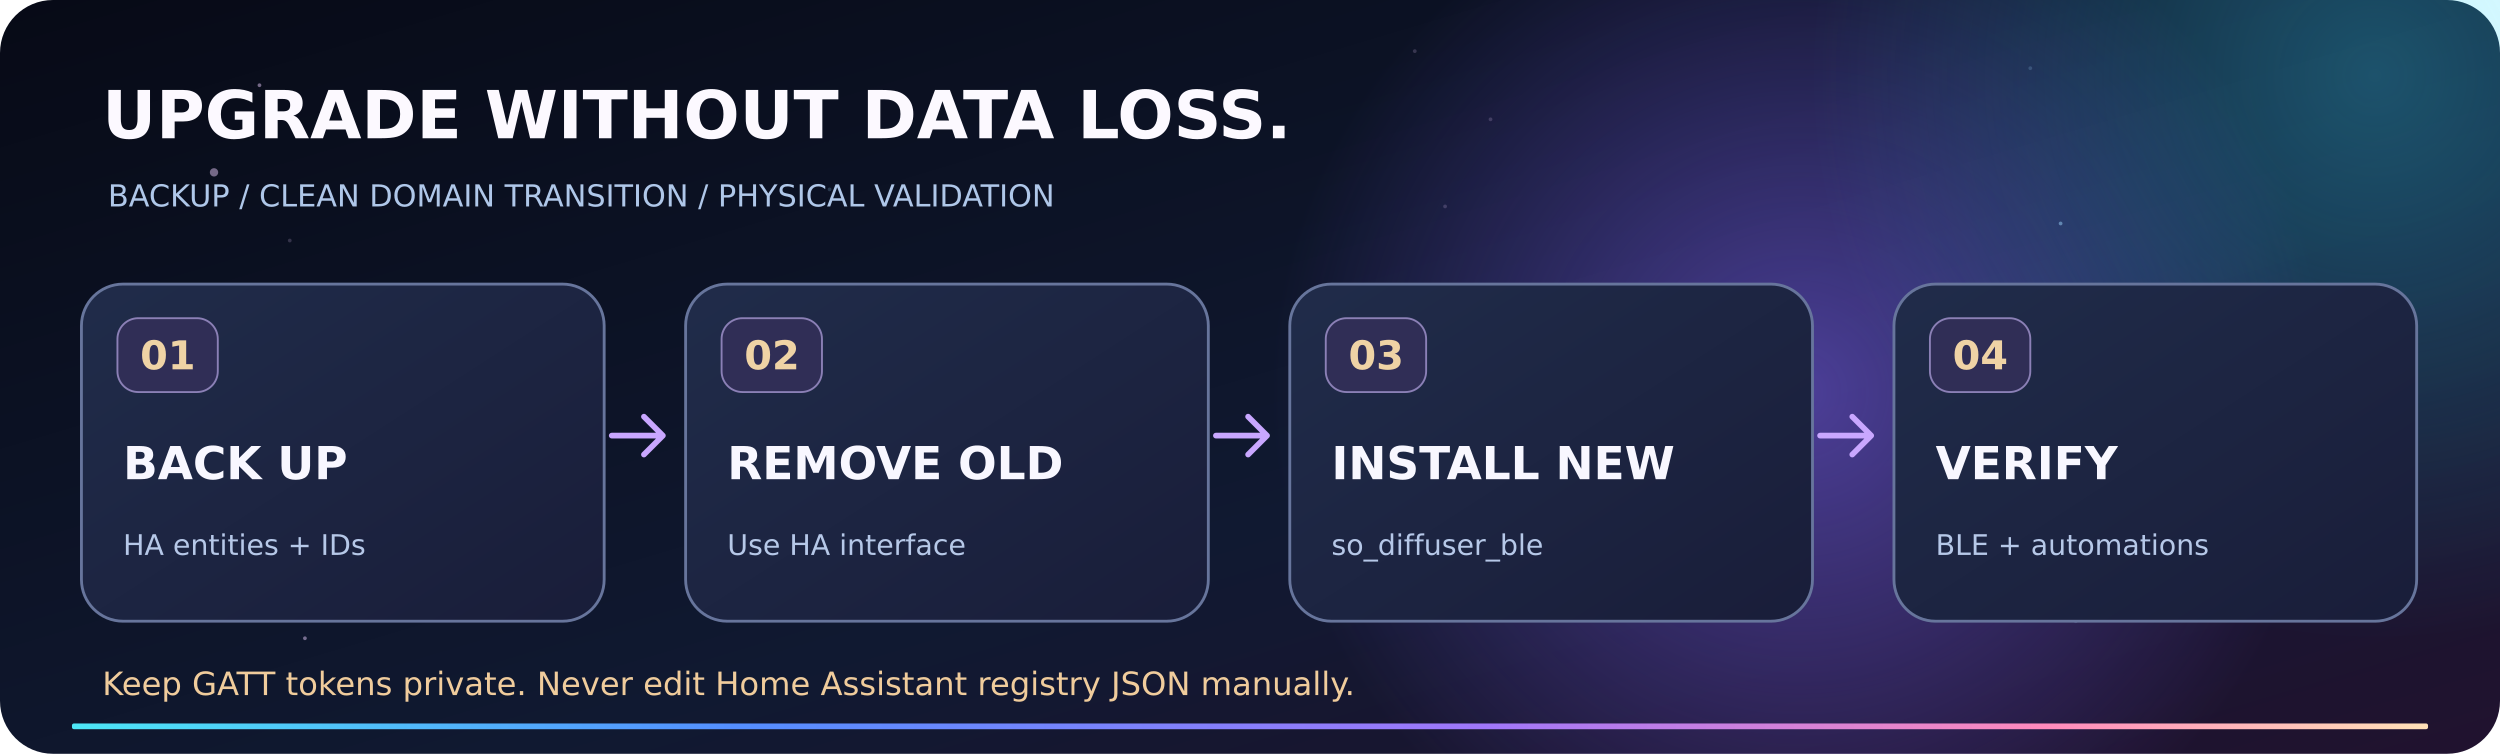
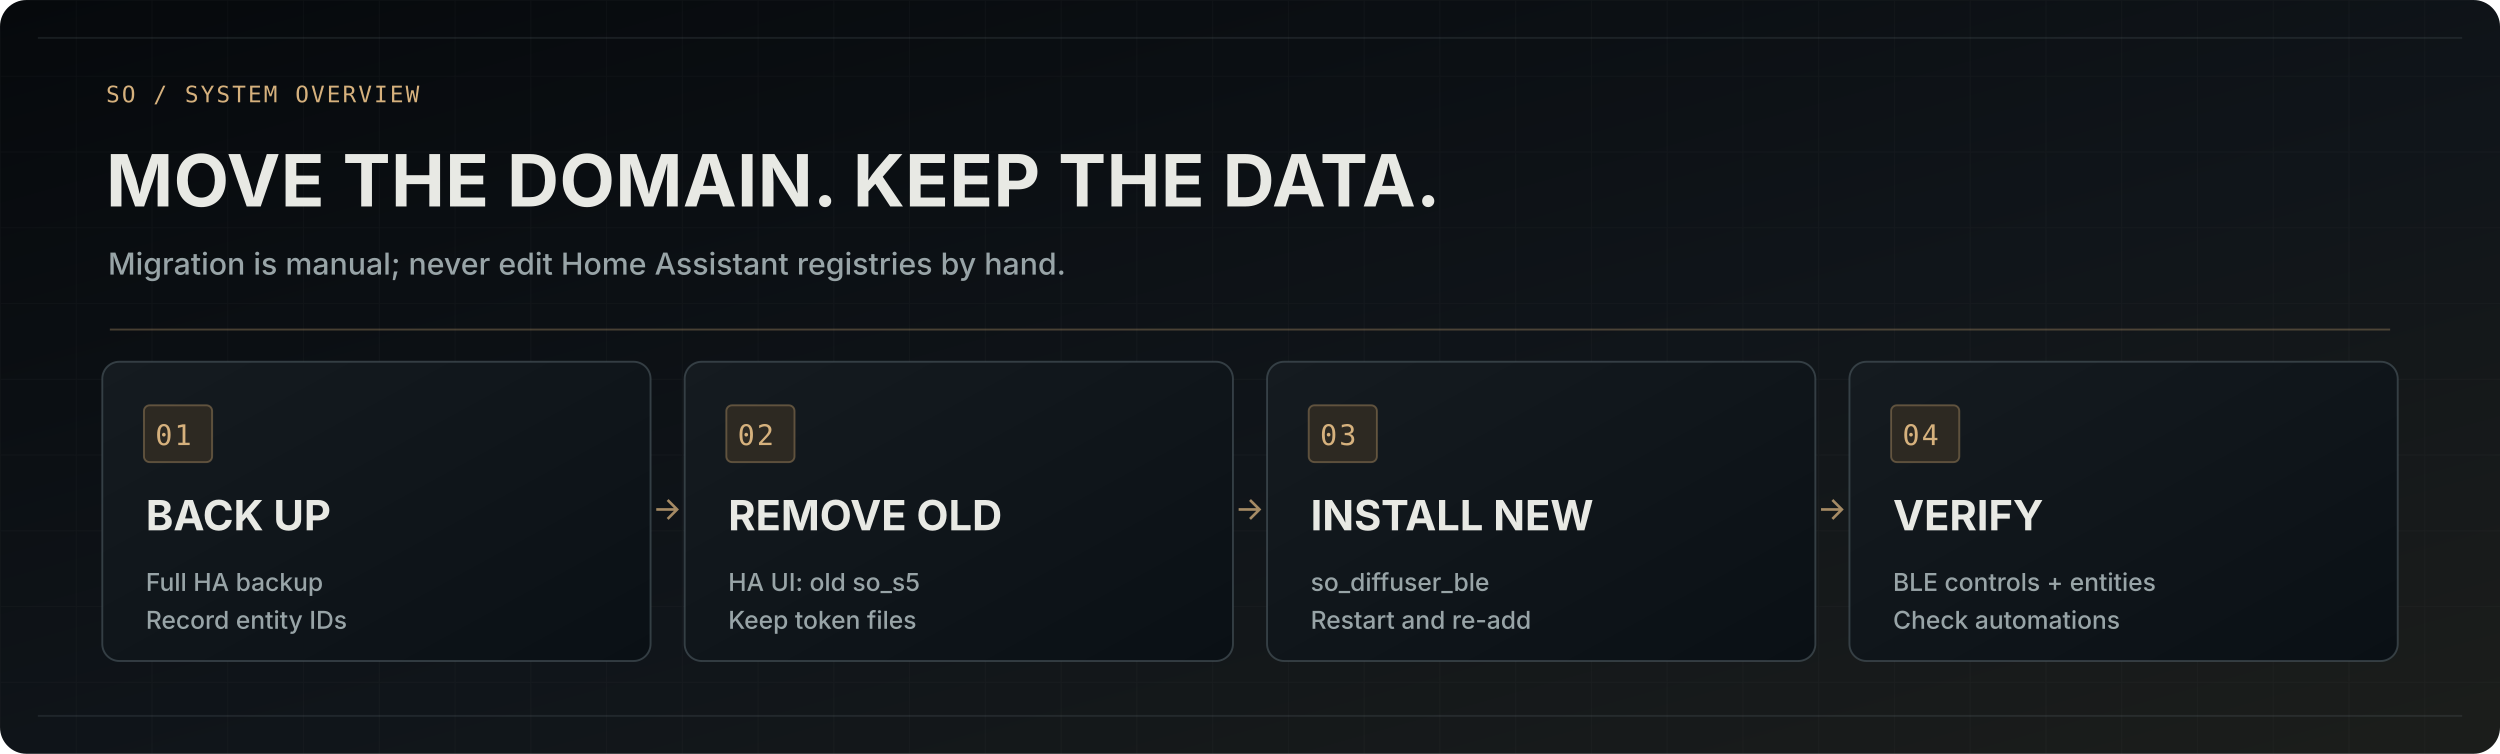
- <svg xmlns="http://www.w3.org/2000/svg" width="1320" height="398" viewBox="0 0 1320 398" role="img" aria-label="Migration checklist preserving device tokens and Home Assistant registry">
+ <svg xmlns="http://www.w3.org/2000/svg" width="1320" height="398" viewBox="0 0 1320 398" role="img" aria-label="Backup, safely retire prior integration, add new domain and verify automations">
  <defs>
-     <linearGradient id="bg" x1="0" y1="0" x2="1" y2="1">
-       <stop stop-color="#070A16" />
-       <stop offset=".6" stop-color="#101931" />
-       <stop offset="1" stop-color="#21122F" />
+     <linearGradient id="back" x1="0" y1="0" x2=".94" y2="1">
+       <stop stop-color="#06090C" />
+       <stop offset=".58" stop-color="#10151A" />
+       <stop offset="1" stop-color="#1B1D1B" />
    </linearGradient>
-     <linearGradient id="metal" x1="0" y1="0" x2="1" y2="1">
-       <stop stop-color="#FFFFFF" />
-       <stop offset=".45" stop-color="#E6EAF9" />
-       <stop offset="1" stop-color="#89A4C8" />
+     <linearGradient id="ceramic" x1="0" y1=".2" x2="1" y2=".65">
+       <stop stop-color="#59636A" />
+       <stop offset=".10" stop-color="#C2C6C4" />
+       <stop offset=".34" stop-color="#E6E8E4" />
+       <stop offset=".70" stop-color="#A1A8AC" />
+       <stop offset="1" stop-color="#414A50" />
    </linearGradient>
-     <linearGradient id="aura" x1="0" y1="0" x2="1" y2="0">
-       <stop stop-color="#4DE6F6" />
-       <stop offset=".28" stop-color="#548EFF" />
-       <stop offset=".6" stop-color="#A077FA" />
-       <stop offset=".84" stop-color="#FF8ABC" />
-       <stop offset="1" stop-color="#FFE0B7" />
+     <linearGradient id="edge" x1="0" y1="0" x2="1" y2="0">
+       <stop stop-color="#4B4135" />
+       <stop offset=".32" stop-color="#AE8151" />
+       <stop offset=".5" stop-color="#FFE2A6" />
+       <stop offset=".7" stop-color="#BD8B50" />
+       <stop offset="1" stop-color="#514337" />
    </linearGradient>
-     <linearGradient id="gold" x1="0" y1="0" x2="1" y2="0">
-       <stop stop-color="#B28756" />
-       <stop offset=".55" stop-color="#FFE8BB" />
-       <stop offset="1" stop-color="#CAA178" />
+     <linearGradient id="card" x1="0" y1="0" x2="1" y2="1">
+       <stop stop-color="#151B20" />
+       <stop offset="1" stop-color="#0A1015" />
    </linearGradient>
    <radialGradient id="halo">
-       <stop stop-color="#8764FE" stop-opacity=".50" />
-       <stop offset="1" stop-color="#8764FE" stop-opacity="0" />
+       <stop stop-color="#9E6B38" stop-opacity=".27" />
+       <stop offset=".60" stop-color="#89572C" stop-opacity=".09" />
+       <stop offset="1" stop-color="#985927" stop-opacity="0" />
    </radialGradient>
-     <radialGradient id="blue">
-       <stop stop-color="#3BDDFD" stop-opacity=".30" />
-       <stop offset="1" stop-color="#3BDDFD" stop-opacity="0" />
+     <radialGradient id="cool">
+       <stop stop-color="#7199A4" stop-opacity=".18" />
+       <stop offset="1" stop-color="#7199A4" stop-opacity="0" />
    </radialGradient>
-     <linearGradient id="panel" x1="0" y1="0" x2="1" y2="1">
-       <stop stop-color="#202C4A" />
-       <stop offset="1" stop-color="#191D39" />
+     <linearGradient id="mist">
+       <stop stop-color="#E1E8E5" stop-opacity="0" />
+       <stop offset=".45" stop-color="#CCD8DB" stop-opacity=".55" />
+       <stop offset="1" stop-color="#DCE5E4" stop-opacity=".02" />
    </linearGradient>
-     <filter id="glow">
-       <feGaussianBlur stdDeviation="8" />
+     <filter id="soft">
+       <feGaussianBlur stdDeviation="12" />
    </filter>
-     <filter id="shadow">
-       <feDropShadow dx="0" dy="12" stdDeviation="13" flood-color="#020512" flood-opacity=".65" />
+     <filter id="fog">
+       <feGaussianBlur stdDeviation="3" />
    </filter>
+     <filter id="drop">
+       <feDropShadow dx="0" dy="18" stdDeviation="15" flood-color="#000" flood-opacity=".85" />
+     </filter>
+     <pattern id="scan" width="40" height="40" patternUnits="userSpaceOnUse">
+       <path d="M40 0H0V40" fill="none" stroke="#9DABAF" stroke-opacity=".045" stroke-width=".7" />
+     </pattern>
  </defs>
-   <rect x="0" y="0" width="1320" height="398" rx="28" fill="url(#bg)" stroke="none" stroke-width="1" />
-   <circle cx="950.4" cy="206.96" r="278.6" fill="url(#halo)" />
-   <circle cx="1254" cy="39.8" r="298.5" fill="url(#blue)" />
-   <circle cx="113" cy="91" r="2.2" fill="#EBCFFF" opacity=".47" />
-   <circle cx="430" cy="228" r="1" fill="#9FD8FF" opacity=".19" />
-   <circle cx="747" cy="27" r="1" fill="#EBCFFF" opacity=".19" />
-   <circle cx="1064" cy="164" r="1" fill="#9FD8FF" opacity=".47" />
-   <circle cx="121" cy="301" r="1" fill="#EBCFFF" opacity=".19" />
-   <circle cx="438" cy="100" r="1" fill="#9FD8FF" opacity=".19" />
-   <circle cx="755" cy="237" r="1" fill="#EBCFFF" opacity=".47" />
-   <circle cx="1072" cy="36" r="1" fill="#9FD8FF" opacity=".19" />
-   <circle cx="129" cy="173" r="1" fill="#EBCFFF" opacity=".19" />
-   <circle cx="446" cy="310" r="2.2" fill="#9FD8FF" opacity=".47" />
-   <circle cx="763" cy="109" r="1" fill="#EBCFFF" opacity=".19" />
-   <circle cx="1080" cy="246" r="1" fill="#9FD8FF" opacity=".19" />
-   <circle cx="137" cy="45" r="1" fill="#EBCFFF" opacity=".47" />
-   <circle cx="454" cy="182" r="1" fill="#9FD8FF" opacity=".19" />
-   <circle cx="771" cy="319" r="1" fill="#EBCFFF" opacity=".19" />
-   <circle cx="1088" cy="118" r="1" fill="#9FD8FF" opacity=".47" />
-   <circle cx="145" cy="255" r="1" fill="#EBCFFF" opacity=".19" />
-   <circle cx="462" cy="54" r="1" fill="#9FD8FF" opacity=".19" />
-   <circle cx="779" cy="191" r="2.2" fill="#EBCFFF" opacity=".47" />
-   <circle cx="1096" cy="328" r="1" fill="#9FD8FF" opacity=".19" />
-   <circle cx="153" cy="127" r="1" fill="#EBCFFF" opacity=".19" />
-   <circle cx="470" cy="264" r="1" fill="#9FD8FF" opacity=".47" />
-   <circle cx="787" cy="63" r="1" fill="#EBCFFF" opacity=".19" />
-   <circle cx="1104" cy="200" r="1" fill="#9FD8FF" opacity=".19" />
-   <circle cx="161" cy="337" r="1" fill="#EBCFFF" opacity=".47" />
-   <text x="54" y="73" font-family="DejaVu Sans,Arial,sans-serif" font-size="35" font-weight="750" fill="#FCF9FF">UPGRADE WITHOUT DATA LOSS.</text>
-   <text x="57" y="109" font-family="DejaVu Sans,Arial,sans-serif" font-size="16" font-weight="540" fill="#AFC7E9">BACKUP  /  CLEAN DOMAIN TRANSITION  /  PHYSICAL VALIDATION</text>
-   <path d="M1080 64h166" stroke="url(#gold)" stroke-width="3" fill="none" stroke-linecap="round" stroke-linejoin="round" />
-   <rect x="43" y="150" width="276" height="178" rx="22" fill="url(#panel)" stroke="#67759C" stroke-width="1.5" />
-   <rect x="62" y="168" width="53" height="39" rx="11" fill="#302E56" stroke="#8B80B6" stroke-width="1" />
-   <text x="74" y="195" font-family="DejaVu Sans,Arial,sans-serif" font-size="21" font-weight="750" fill="#EFD3A5">01</text>
-   <text x="65" y="253" font-family="DejaVu Sans,Arial,sans-serif" font-size="24" font-weight="750" fill="#F8F7FF">BACK UP</text>
-   <text x="65" y="293" font-family="DejaVu Sans,Arial,sans-serif" font-size="15" font-weight="500" fill="#B6C8E8">HA entities + IDs</text>
-   <rect x="362" y="150" width="276" height="178" rx="22" fill="url(#panel)" stroke="#67759C" stroke-width="1.5" />
-   <rect x="381" y="168" width="53" height="39" rx="11" fill="#302E56" stroke="#8B80B6" stroke-width="1" />
-   <text x="393" y="195" font-family="DejaVu Sans,Arial,sans-serif" font-size="21" font-weight="750" fill="#EFD3A5">02</text>
-   <text x="384" y="253" font-family="DejaVu Sans,Arial,sans-serif" font-size="24" font-weight="750" fill="#F8F7FF">REMOVE OLD</text>
-   <text x="384" y="293" font-family="DejaVu Sans,Arial,sans-serif" font-size="15" font-weight="500" fill="#B6C8E8">Use HA interface</text>
-   <rect x="681" y="150" width="276" height="178" rx="22" fill="url(#panel)" stroke="#67759C" stroke-width="1.5" />
-   <rect x="700" y="168" width="53" height="39" rx="11" fill="#302E56" stroke="#8B80B6" stroke-width="1" />
-   <text x="712" y="195" font-family="DejaVu Sans,Arial,sans-serif" font-size="21" font-weight="750" fill="#EFD3A5">03</text>
-   <text x="703" y="253" font-family="DejaVu Sans,Arial,sans-serif" font-size="24" font-weight="750" fill="#F8F7FF">INSTALL NEW</text>
-   <text x="703" y="293" font-family="DejaVu Sans,Arial,sans-serif" font-size="15" font-weight="500" fill="#B6C8E8">so_diffuser_ble</text>
-   <rect x="1000" y="150" width="276" height="178" rx="22" fill="url(#panel)" stroke="#67759C" stroke-width="1.5" />
-   <rect x="1019" y="168" width="53" height="39" rx="11" fill="#302E56" stroke="#8B80B6" stroke-width="1" />
-   <text x="1031" y="195" font-family="DejaVu Sans,Arial,sans-serif" font-size="21" font-weight="750" fill="#EFD3A5">04</text>
-   <text x="1022" y="253" font-family="DejaVu Sans,Arial,sans-serif" font-size="24" font-weight="750" fill="#F8F7FF">VERIFY</text>
-   <text x="1022" y="293" font-family="DejaVu Sans,Arial,sans-serif" font-size="15" font-weight="500" fill="#B6C8E8">BLE + automations</text>
-   <path d="M323 230h26m-9-10 10 10-10 10" stroke="#C9A7FF" stroke-width="3" fill="none" stroke-linecap="round" stroke-linejoin="round" />
-   <path d="M642 230h26m-9-10 10 10-10 10" stroke="#C9A7FF" stroke-width="3" fill="none" stroke-linecap="round" stroke-linejoin="round" />
-   <path d="M961 230h26m-9-10 10 10-10 10" stroke="#C9A7FF" stroke-width="3" fill="none" stroke-linecap="round" stroke-linejoin="round" />
-   <text x="54" y="367" font-family="DejaVu Sans,Arial,sans-serif" font-size="17" font-weight="540" fill="#F0CC9C">Keep GATT tokens private. Never edit Home Assistant registry JSON manually.</text>
-   <rect x="38" y="382" width="1244" height="3" rx="1" fill="url(#aura)" stroke="none" stroke-width="1" />
+   <rect width="1320" height="398" rx="14" fill="url(#back)" />
+   <rect width="1320" height="398" rx="14" fill="url(#scan)" />
+   <path d="M20 20H1300M20 378H1300" stroke="#8F9DA2" stroke-opacity=".13" />
+   <text x="56" y="54" font-family="DejaVu Sans Mono,monospace" font-size="12" letter-spacing="1.1" fill="#D6B17D">SO  /  SYSTEM OVERVIEW</text>
+   <text x="56" y="109" font-family="Inter,DejaVu Sans,Arial,sans-serif" font-size="38" font-weight="700" letter-spacing="0.25" fill="#E8E9E4">MOVE THE DOMAIN. KEEP THE DATA.</text>
+   <text x="57" y="145" font-family="Inter,DejaVu Sans,Arial,sans-serif" font-size="16" font-weight="450" letter-spacing="0" fill="#98A4A7">Migration is manual; never edit Home Assistant registries by hand.</text>
+   <path d="M58 174H1262" stroke="#D6B17D" stroke-opacity=".30" stroke-width="1" />
+   <rect x="54" y="191" width="289.5" height="158" rx="9" fill="url(#card)" stroke="#4E5B61" stroke-opacity=".6" />
+   <rect x="76" y="214" width="36" height="30" rx="3" fill="#2D2922" stroke="#8A7352" stroke-opacity=".6" />
+   <text x="82" y="235" font-family="DejaVu Sans Mono,monospace" font-size="15" letter-spacing="1.1" fill="#D6B17D">01</text>
+   <text x="77" y="280" font-family="Inter,DejaVu Sans,Arial,sans-serif" font-size="22" font-weight="650" letter-spacing="0" fill="#E8E9E4">BACK UP</text>
+   <text x="77" y="312" font-family="Inter,DejaVu Sans,Arial,sans-serif" font-size="13" font-weight="450" letter-spacing="0" fill="#98A4A7">Full HA backup</text>
+   <text x="77" y="332" font-family="Inter,DejaVu Sans,Arial,sans-serif" font-size="13" font-weight="450" letter-spacing="0" fill="#98A4A7">Record entity IDs</text>
+   <path d="M346.5 269l11 0m-5 -5l5 5l-5 5" stroke="#D6B17D" stroke-width="1.4" stroke-opacity=".75" fill="none" />
+   <rect x="361.5" y="191" width="289.5" height="158" rx="9" fill="url(#card)" stroke="#4E5B61" stroke-opacity=".6" />
+   <rect x="383.5" y="214" width="36" height="30" rx="3" fill="#2D2922" stroke="#8A7352" stroke-opacity=".6" />
+   <text x="389.5" y="235" font-family="DejaVu Sans Mono,monospace" font-size="15" letter-spacing="1.1" fill="#D6B17D">02</text>
+   <text x="384.5" y="280" font-family="Inter,DejaVu Sans,Arial,sans-serif" font-size="22" font-weight="650" letter-spacing="0" fill="#E8E9E4">REMOVE OLD</text>
+   <text x="384.5" y="312" font-family="Inter,DejaVu Sans,Arial,sans-serif" font-size="13" font-weight="450" letter-spacing="0" fill="#98A4A7">HA UI: old so_s5</text>
+   <text x="384.5" y="332" font-family="Inter,DejaVu Sans,Arial,sans-serif" font-size="13" font-weight="450" letter-spacing="0" fill="#98A4A7">Keep token files</text>
+   <path d="M654 269l11 0m-5 -5l5 5l-5 5" stroke="#D6B17D" stroke-width="1.4" stroke-opacity=".75" fill="none" />
+   <rect x="669" y="191" width="289.5" height="158" rx="9" fill="url(#card)" stroke="#4E5B61" stroke-opacity=".6" />
+   <rect x="691" y="214" width="36" height="30" rx="3" fill="#2D2922" stroke="#8A7352" stroke-opacity=".6" />
+   <text x="697" y="235" font-family="DejaVu Sans Mono,monospace" font-size="15" letter-spacing="1.1" fill="#D6B17D">03</text>
+   <text x="692" y="280" font-family="Inter,DejaVu Sans,Arial,sans-serif" font-size="22" font-weight="650" letter-spacing="0" fill="#E8E9E4">INSTALL NEW</text>
+   <text x="692" y="312" font-family="Inter,DejaVu Sans,Arial,sans-serif" font-size="13" font-weight="450" letter-spacing="0" fill="#98A4A7">so_diffuser_ble</text>
+   <text x="692" y="332" font-family="Inter,DejaVu Sans,Arial,sans-serif" font-size="13" font-weight="450" letter-spacing="0" fill="#98A4A7">Restart and re-add</text>
+   <path d="M961.5 269l11 0m-5 -5l5 5l-5 5" stroke="#D6B17D" stroke-width="1.4" stroke-opacity=".75" fill="none" />
+   <rect x="976.5" y="191" width="289.5" height="158" rx="9" fill="url(#card)" stroke="#4E5B61" stroke-opacity=".6" />
+   <rect x="998.5" y="214" width="36" height="30" rx="3" fill="#2D2922" stroke="#8A7352" stroke-opacity=".6" />
+   <text x="1004.5" y="235" font-family="DejaVu Sans Mono,monospace" font-size="15" letter-spacing="1.1" fill="#D6B17D">04</text>
+   <text x="999.5" y="280" font-family="Inter,DejaVu Sans,Arial,sans-serif" font-size="22" font-weight="650" letter-spacing="0" fill="#E8E9E4">VERIFY</text>
+   <text x="999.5" y="312" font-family="Inter,DejaVu Sans,Arial,sans-serif" font-size="13" font-weight="450" letter-spacing="0" fill="#98A4A7">BLE controls + entities</text>
+   <text x="999.5" y="332" font-family="Inter,DejaVu Sans,Arial,sans-serif" font-size="13" font-weight="450" letter-spacing="0" fill="#98A4A7">Check automations</text>
</svg>
